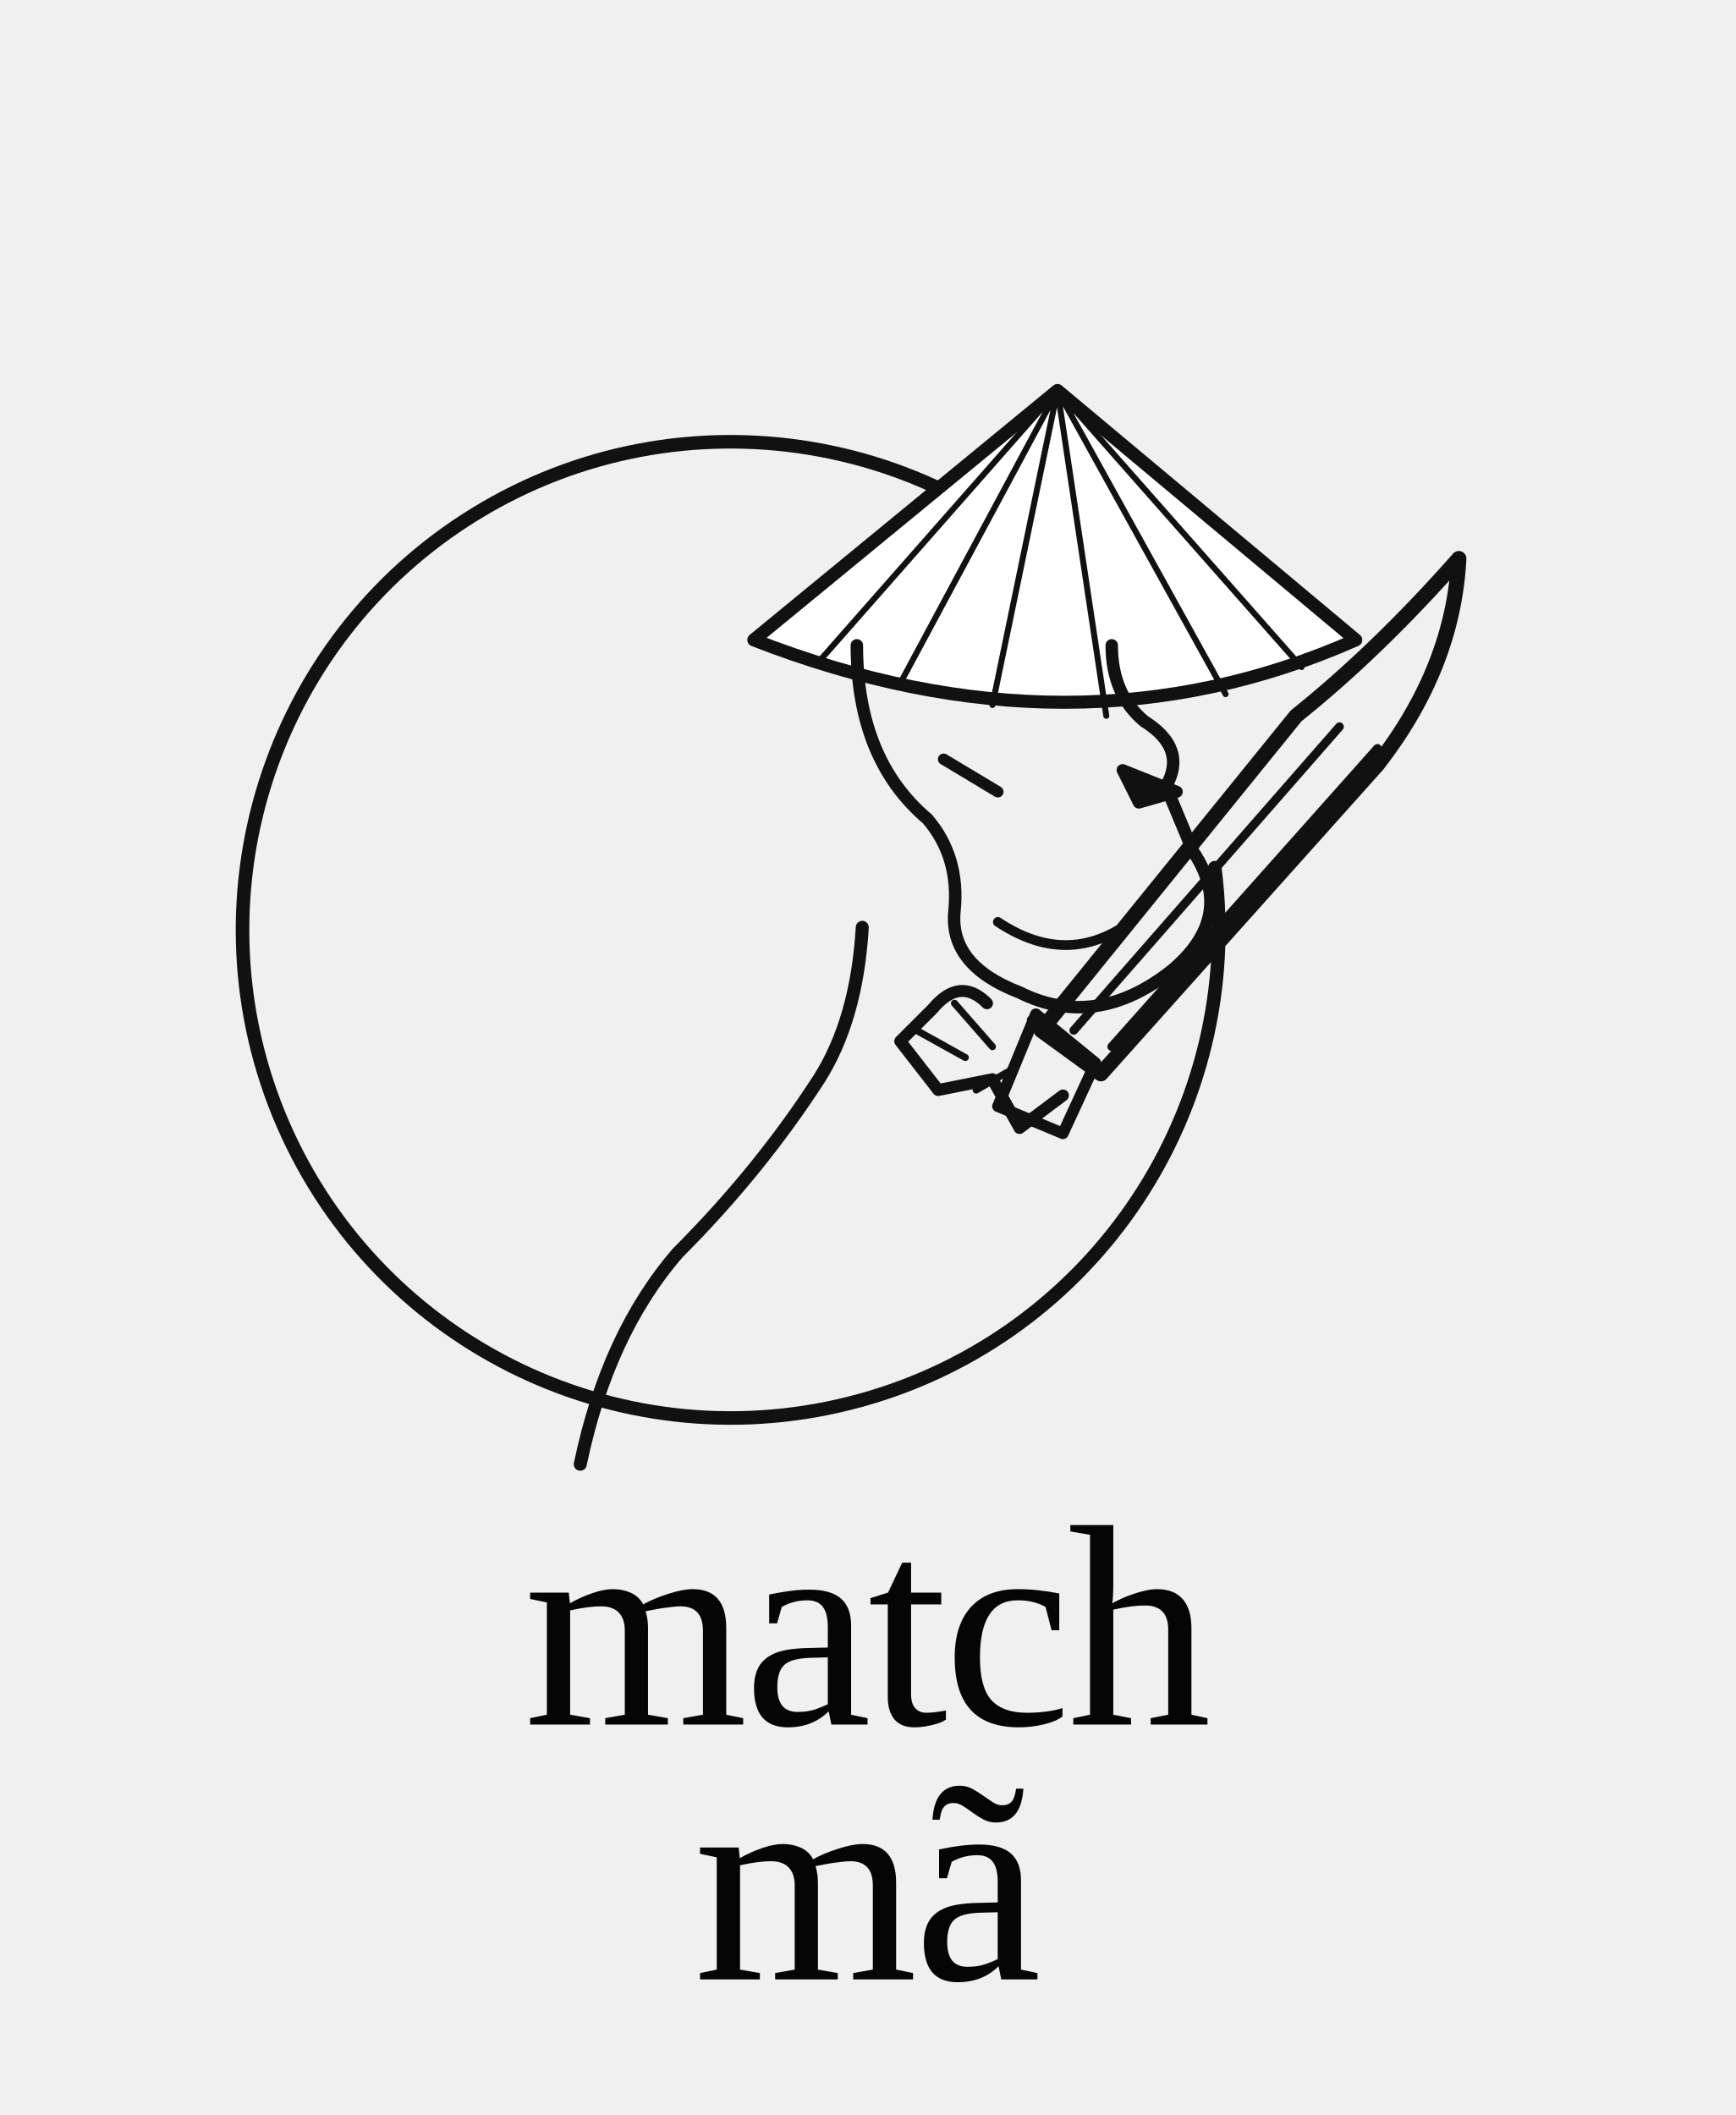
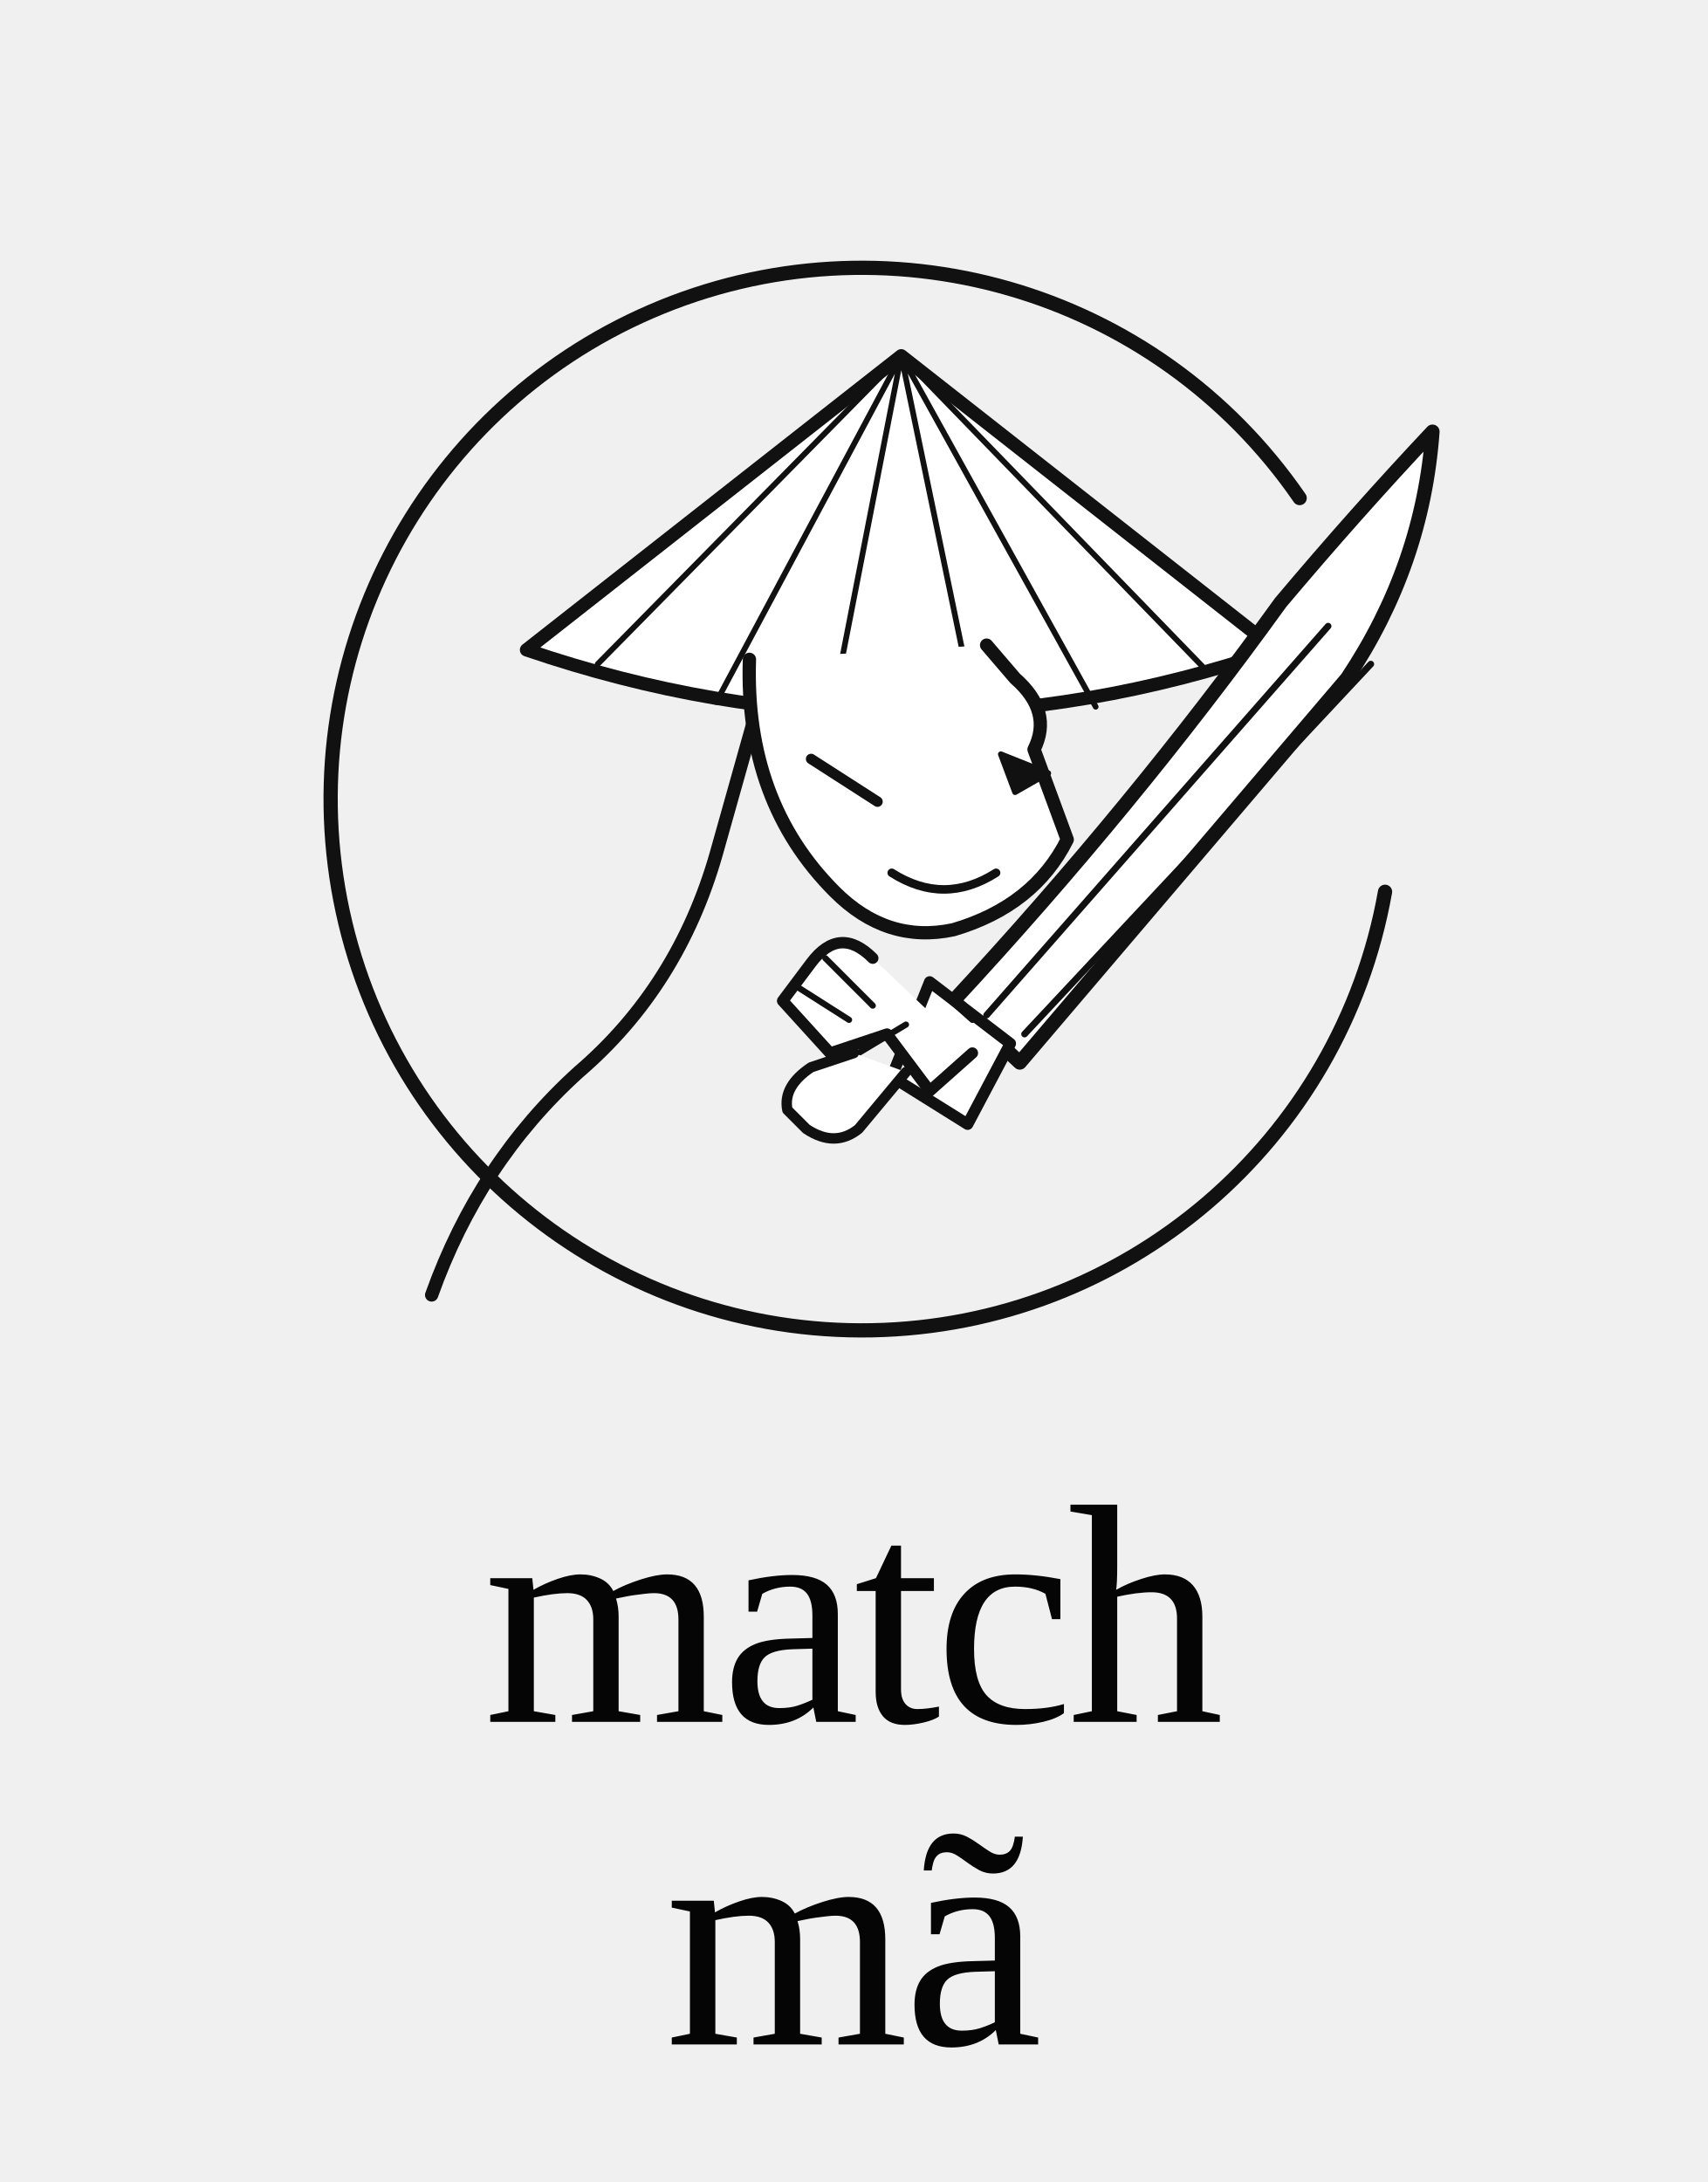
- <svg xmlns="http://www.w3.org/2000/svg" viewBox="0 0 320 390" role="img" aria-label="MatchMã">
-   <rect width="320" height="390" fill="none" />
-   <g fill="none" stroke="#111" stroke-linecap="round" stroke-linejoin="round">
-     <path stroke-width="2.5" d="M204 114A90 90 0 1 0 224 160" />
-     <path stroke-width="2.4" d="M107 270Q112 246 125 231Q140 216 151 199Q158 188 159 171" />
-     <path stroke-width="2.4" fill="#fff" d="M139 118L195 72L250 118Q198 141 139 118Z" />
-     <path stroke-width="1.1" d="M195 72L151 122M195 72L166 126M195 72L183 130M195 72L204 132M195 72L226 128M195 72L240 123" />
-     <path stroke-width="2.3" d="M158 119Q158 140 171 151Q177 158 176 168Q175 178 188 183Q202 190 216 179Q228 169 220 157L215 145Q219 138 211 133Q205 128 205 119" />
-     <path stroke-width="2.1" d="M174 140L184 146" />
-     <path stroke-width="2.2" fill="#111" d="M207 142L217 146L210 148Z" />
-     <path stroke-width="1.8" d="M184 170Q196 178 207 171" />
-     <path stroke-width="2.8" d="M192 190L239 132Q254 120 269 103Q268 123 254 141L203 198Z" />
-     <path stroke-width="1.6" d="M198 190L247 134M205 193L254 138" />
-     <path stroke-width="2.1" d="M191 187L202 196L196 209L184 204Z" />
-     <path stroke-width="2.2" d="M182 185Q177 180 172 186L166 192L173 201L183 199L188 208L196 202" />
-     <path stroke-width="1.3" d="M169 190L178 195M176 185L183 193M180 201L187 197M190 188L197 194" />
+ <svg xmlns="http://www.w3.org/2000/svg" viewBox="0 0 360 460" role="img" aria-label="MatchMã">
+   <rect width="360" height="460" fill="none" />
+   <g stroke="#111" stroke-linecap="round" stroke-linejoin="round">
+     <path d="M274 105A112 112 0 1 0 292 188" fill="none" stroke-width="3" />
+     <path d="M91 273Q101 245 122 226Q143 208 151 180L160 148" fill="none" stroke-width="2.8" />
+     <path d="M111 137L190 75L269 137Q190 164 111 137Z" fill="#fff" stroke-width="2.8" />
+     <path d="M190 75L126 140M190 75L151 148M190 75L174 157M190 75L207 157M190 75L231 149M190 75L254 141" fill="none" stroke-width="1.2" />
+     <path d="M158 139Q157 169 176 188Q187 199 201 196Q218 191 225 177L218 158Q222 150 214 143L208 136" fill="#fff" stroke-width="2.8" />
+     <path d="M171 160L185 169" fill="none" stroke-width="2.2" />
+     <path d="M211 159L221 163L214 167Z" fill="#111" stroke-width="1.2" />
+     <path d="M188 184Q199 191 210 184" fill="none" stroke-width="1.8" />
+     <path d="M201 211Q239 170 270 127Q286 108 302 91Q300 119 284 143L215 224Z" fill="#fff" stroke-width="3" />
+     <path d="M208 214L280 132M216 218L289 140" fill="none" stroke-width="1.4" />
+     <path d="M196 207L213 220L204 237L188 227Z" fill="#fff" stroke-width="2.4" />
+     <path d="M184 202Q177 195 171 203L165 211L175 222L187 218L196 230L205 222" fill="#fff" stroke-width="2.4" />
+     <path d="M168 208L179 215M174 202L184 212M181 222L191 216M196 207L205 215" fill="none" stroke-width="1.3" />
+     <path d="M191 226L181 238Q176 242 170 238L166 234Q165 229 171 225L180 222" fill="#fff" stroke-width="2.2" />
  </g>
-   <g fill="#050505" font-family="Georgia, 'Times New Roman', serif" text-anchor="middle">
-     <text x="160" y="318" font-size="53" font-weight="400" letter-spacing="-.7">match</text>
-     <text x="160" y="365" font-size="53" font-weight="400" letter-spacing="-.7">mã</text>
+   <g fill="#050505" font-family="Georgia, 'Times New Roman', serif" font-weight="400" text-anchor="middle">
+     <text x="180" y="363" font-size="66" letter-spacing="-1.3">match</text>
+     <text x="180" y="431" font-size="66" letter-spacing="-1.1">mã</text>
  </g>
</svg>
